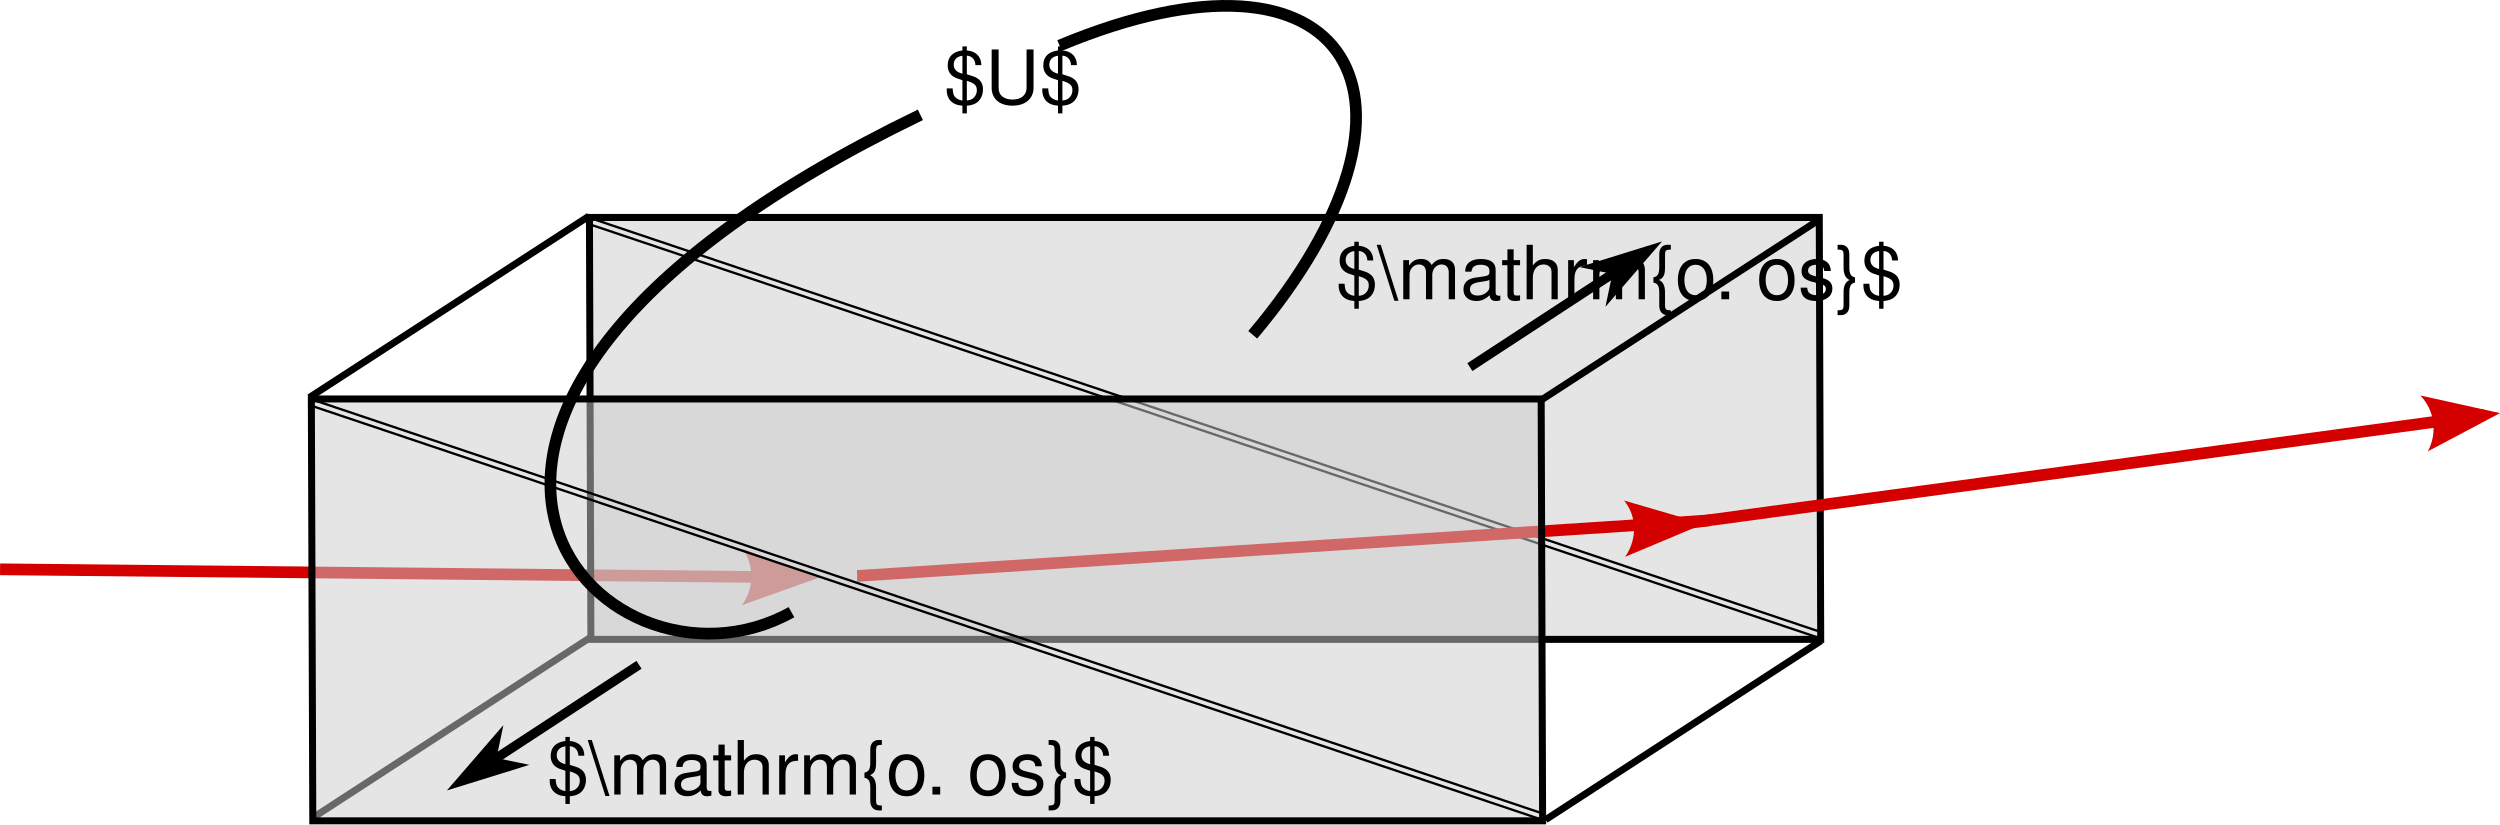
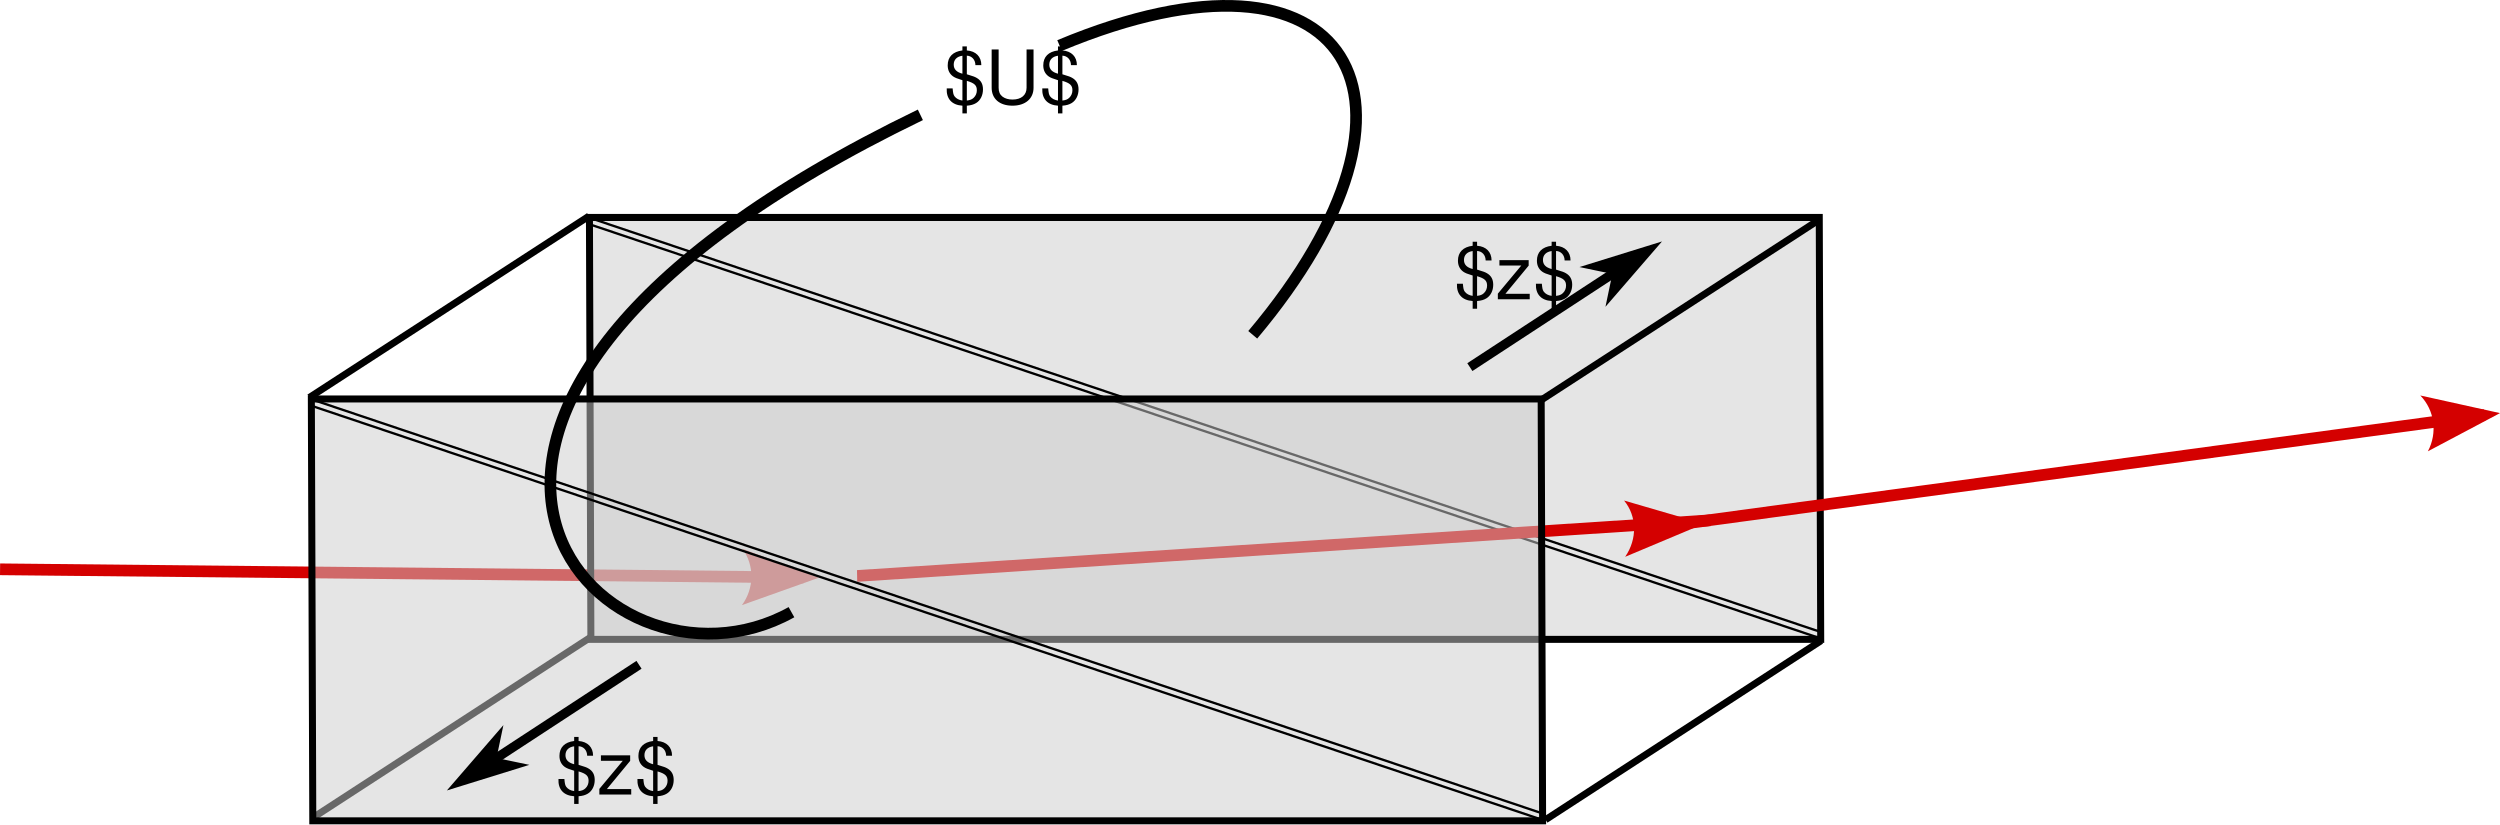
- <svg xmlns="http://www.w3.org/2000/svg" xmlns:ns1="http://www.openswatchbook.org/uri/2009/osb" width="1069.788" height="352.745" id="svg2" version="1.1">
+ <svg xmlns="http://www.w3.org/2000/svg" xmlns:ns1="http://www.openswatchbook.org/uri/2009/osb" width="1141.107" height="376.261" id="svg2" version="1.1" viewBox="0 0 1069.788 352.745">
  <defs id="defs4">
    <linearGradient id="linearGradient3885">
      <stop id="stop3887" offset="0" style="stop-color:#828282;stop-opacity:1;" />
      <stop style="stop-color:#a3a3a3;stop-opacity:1;" offset="0.25" id="stop3893" />
      <stop style="stop-color:#c1c1c1;stop-opacity:1;" offset="0.5" id="stop3891" />
      <stop id="stop3889" offset="1" style="stop-color:#e0e0e0;stop-opacity:1;" />
    </linearGradient>
    <linearGradient id="linearGradient3875">
      <stop style="stop-color:#9c9c9c;stop-opacity:1;" offset="0" id="stop3877" />
      <stop style="stop-color:#e0e0e0;stop-opacity:1;" offset="1" id="stop3879" />
    </linearGradient>
    <linearGradient id="linearGradient7780" ns1:paint="solid">
      <stop style="stop-color:#afafaf;stop-opacity:1;" offset="0" id="stop7782" />
    </linearGradient>
    <marker orient="auto" refY="0" refX="0" id="Arrow1Mend" style="overflow:visible">
-       <path id="path3883" d="M 0,0 5,-5 -12.5,0 5,5 0,0 z" style="fill-rule:evenodd;stroke:#000000;stroke-width:1pt" transform="matrix(-0.4,0,0,-0.4,-4,0)" />
+       <path id="path3883" d="M 0,0 5,-5 -12.5,0 5,5 Z" style="fill-rule:evenodd;stroke:#000000;stroke-width:1pt" transform="matrix(-0.4,0,0,-0.4,-4,0)" />
    </marker>
    <marker orient="auto" refY="0" refX="0" id="Arrow1Mstart" style="overflow:visible">
-       <path id="path3880" d="M 0,0 5,-5 -12.5,0 5,5 0,0 z" style="fill-rule:evenodd;stroke:#000000;stroke-width:1pt" transform="matrix(0.4,0,0,0.4,4,0)" />
+       <path id="path3880" d="M 0,0 5,-5 -12.5,0 5,5 Z" style="fill-rule:evenodd;stroke:#000000;stroke-width:1pt" transform="matrix(0.4,0,0,0.4,4,0)" />
    </marker>
    <marker orient="auto" refY="0" refX="0" id="Arrow1Sstart" style="overflow:visible">
-       <path id="path3886" d="M 0,0 5,-5 -12.5,0 5,5 0,0 z" style="fill-rule:evenodd;stroke:#000000;stroke-width:1pt" transform="matrix(0.2,0,0,0.2,1.2,0)" />
+       <path id="path3886" d="M 0,0 5,-5 -12.5,0 5,5 Z" style="fill-rule:evenodd;stroke:#000000;stroke-width:1pt" transform="matrix(0.2,0,0,0.2,1.2,0)" />
    </marker>
    <marker orient="auto" refY="0" refX="0" id="Arrow2Mend" style="overflow:visible">
-       <path id="path3999" style="fill-rule:evenodd;stroke-width:0.625;stroke-linejoin:round" d="M 8.719,4.034 -2.207,0.016 8.719,-4.002 c -1.745,2.372 -1.735,5.617 -6e-7,8.035 z" transform="scale(-0.6,-0.6)" />
+       <path id="path3999" style="fill-rule:evenodd;stroke-width:0.625;stroke-linejoin:round" d="M 8.719,4.034 -2.207,0.016 8.719,-4.002 c -1.745,2.372 -1.735,5.617 -6e-7,8.035 z" transform="scale(-0.6)" />
    </marker>
    <marker orient="auto" refY="0" refX="0" id="Arrow1Mstart-3" style="overflow:visible">
-       <path id="path3880-6" d="M 0,0 5,-5 -12.5,0 5,5 0,0 z" style="fill-rule:evenodd;stroke:#000000;stroke-width:1pt" transform="matrix(0.4,0,0,0.4,4,0)" />
+       <path id="path3880-6" d="M 0,0 5,-5 -12.5,0 5,5 Z" style="fill-rule:evenodd;stroke:#000000;stroke-width:1pt" transform="matrix(0.4,0,0,0.4,4,0)" />
    </marker>
    <marker orient="auto" refY="0" refX="0" id="Arrow1Mend-7" style="overflow:visible">
-       <path id="path3883-5" d="M 0,0 5,-5 -12.5,0 5,5 0,0 z" style="fill-rule:evenodd;stroke:#000000;stroke-width:1pt" transform="matrix(-0.4,0,0,-0.4,-4,0)" />
+       <path id="path3883-5" d="M 0,0 5,-5 -12.5,0 5,5 Z" style="fill-rule:evenodd;stroke:#000000;stroke-width:1pt" transform="matrix(-0.4,0,0,-0.4,-4,0)" />
    </marker>
    <marker orient="auto" refY="0" refX="0" id="Arrow2Mend-3" style="overflow:visible">
-       <path id="path3999-6" style="fill-rule:evenodd;stroke-width:0.625;stroke-linejoin:round" d="M 8.719,4.034 -2.207,0.016 8.719,-4.002 c -1.745,2.372 -1.735,5.617 -6e-7,8.035 z" transform="scale(-0.6,-0.6)" />
+       <path id="path3999-6" style="fill-rule:evenodd;stroke-width:0.625;stroke-linejoin:round" d="M 8.719,4.034 -2.207,0.016 8.719,-4.002 c -1.745,2.372 -1.735,5.617 -6e-7,8.035 z" transform="scale(-0.6)" />
    </marker>
    <marker orient="auto" refY="0" refX="0" id="Arrow2Mend-35" style="overflow:visible">
-       <path id="path3999-62" style="fill-rule:evenodd;stroke-width:0.625;stroke-linejoin:round" d="M 8.719,4.034 -2.207,0.016 8.719,-4.002 c -1.745,2.372 -1.735,5.617 -6e-7,8.035 z" transform="scale(-0.6,-0.6)" />
+       <path id="path3999-62" style="fill-rule:evenodd;stroke-width:0.625;stroke-linejoin:round" d="M 8.719,4.034 -2.207,0.016 8.719,-4.002 c -1.745,2.372 -1.735,5.617 -6e-7,8.035 z" transform="scale(-0.6)" />
    </marker>
    <marker orient="auto" refY="0" refX="0" id="Arrow2Mend-2" style="overflow:visible">
-       <path id="path3999-7" style="fill-rule:evenodd;stroke-width:0.625;stroke-linejoin:round" d="M 8.719,4.034 -2.207,0.016 8.719,-4.002 c -1.745,2.372 -1.735,5.617 -6e-7,8.035 z" transform="scale(-0.6,-0.6)" />
+       <path id="path3999-7" style="fill-rule:evenodd;stroke-width:0.625;stroke-linejoin:round" d="M 8.719,4.034 -2.207,0.016 8.719,-4.002 c -1.745,2.372 -1.735,5.617 -6e-7,8.035 z" transform="scale(-0.6)" />
    </marker>
    <marker orient="auto" refY="0" refX="0" id="Arrow1Mstart-3-9" style="overflow:visible">
-       <path id="path3880-6-3" d="M 0,0 5,-5 -12.5,0 5,5 0,0 z" style="fill-rule:evenodd;stroke:#000000;stroke-width:1pt" transform="matrix(0.4,0,0,0.4,4,0)" />
+       <path id="path3880-6-3" d="M 0,0 5,-5 -12.5,0 5,5 Z" style="fill-rule:evenodd;stroke:#000000;stroke-width:1pt" transform="matrix(0.4,0,0,0.4,4,0)" />
    </marker>
    <marker orient="auto" refY="0" refX="0" id="Arrow1Mend-7-6" style="overflow:visible">
-       <path id="path3883-5-0" d="M 0,0 5,-5 -12.5,0 5,5 0,0 z" style="fill-rule:evenodd;stroke:#000000;stroke-width:1pt" transform="matrix(-0.4,0,0,-0.4,-4,0)" />
+       <path id="path3883-5-0" d="M 0,0 5,-5 -12.5,0 5,5 Z" style="fill-rule:evenodd;stroke:#000000;stroke-width:1pt" transform="matrix(-0.4,0,0,-0.4,-4,0)" />
    </marker>
    <marker orient="auto" refY="0" refX="0" id="Arrow1Mstart-3-1" style="overflow:visible">
-       <path id="path3880-6-9" d="M 0,0 5,-5 -12.5,0 5,5 0,0 z" style="fill-rule:evenodd;stroke:#000000;stroke-width:1pt" transform="matrix(0.4,0,0,0.4,4,0)" />
+       <path id="path3880-6-9" d="M 0,0 5,-5 -12.5,0 5,5 Z" style="fill-rule:evenodd;stroke:#000000;stroke-width:1pt" transform="matrix(0.4,0,0,0.4,4,0)" />
    </marker>
  </defs>
  <g id="layer1" transform="translate(372.4312,-255.2174)">
-     <g id="g3897" transform="matrix(1,0,0,-1,-142.8985,1206.354)" style="fill:#d40000">
-       <g transform="matrix(0.909709,0.4152463,-0.4152463,0.909709,-167.2356,-98.22966)" style="fill:#d40000" id="g4412-7">
-         <g id="g7794" style="fill:#d40000">
-           <path d="m 560.377,613.092 34.795,-2.998 -24.563,24.826 c 1.721,-8.666 -2.439,-17.469 -10.232,-21.827 z" style="fill:#d40000;fill-rule:evenodd;stroke-width:0.625;stroke-linejoin:round" id="path4418-8" />
-           <path style="font-size:medium;font-style:normal;font-variant:normal;font-weight:normal;font-stretch:normal;text-indent:0;text-align:start;text-decoration:none;line-height:normal;letter-spacing:normal;word-spacing:normal;text-transform:none;direction:ltr;block-progression:tb;writing-mode:lr-tb;text-anchor:start;baseline-shift:baseline;color:#000000;fill:#d40000;fill-opacity:1;fill-rule:nonzero;stroke:none;stroke-width:5;marker:none;visibility:visible;display:inline;overflow:visible;enable-background:accumulate;font-family:Sans;-inkscape-font-specification:Sans" d="M 588.125,610.688 276.875,756.594 279,761.125 590.25,615.219 588.125,610.688 z" id="path3964-8" />
+     <g id="g236">
+       <g style="fill:#d40000" transform="matrix(1,0,0,-1,-142.8985,1206.354)" id="g3897">
+         <g id="g4412-7" style="fill:#d40000" transform="rotate(24.53483,142.2603,-433.6712)">
+           <g style="fill:#d40000" id="g7794">
+             <path id="path4418-8" style="fill:#d40000;fill-rule:evenodd;stroke-width:0.625;stroke-linejoin:round" d="m 560.377,613.092 34.795,-2.998 -24.563,24.826 c 1.721,-8.666 -2.439,-17.469 -10.232,-21.827 z" />
+             <path id="path3964-8" d="M 588.125,610.688 276.875,756.594 279,761.125 590.25,615.219 Z" style="color:#000000;font-style:normal;font-variant:normal;font-weight:normal;font-stretch:normal;font-size:medium;line-height:normal;font-family:Sans;-inkscape-font-specification:Sans;text-indent:0;text-align:start;text-decoration:none;text-decoration-line:none;letter-spacing:normal;word-spacing:normal;text-transform:none;writing-mode:lr-tb;direction:ltr;baseline-shift:baseline;text-anchor:start;display:inline;overflow:visible;visibility:visible;fill:#d40000;fill-opacity:1;fill-rule:nonzero;stroke:none;stroke-width:5;marker:none;enable-background:accumulate" />
+           </g>
+         </g>
+       </g>
+       <g id="g4162-2" transform="translate(-526.4465,-1.528952)">
+         <path style="fill:none;stroke:#000000;stroke-width:3;stroke-linecap:butt;stroke-linejoin:miter;stroke-miterlimit:4;stroke-dasharray:none;stroke-opacity:1" d="m 602.392,330.839 117.922,-76.622" id="path4137-2" transform="translate(-313.4722,275.1529)" />
+         <path style="fill:none;stroke:#000000;stroke-width:3;stroke-linecap:butt;stroke-linejoin:miter;stroke-miterlimit:4;stroke-dasharray:none;stroke-opacity:1" d="m 286.393,426.842 119.672,-77.622" id="path4137-7-8" />
+       </g>
+       <g id="g4096-9" transform="translate(119.0019,-77.6608)">
+         <rect style="fill:#cccccc;fill-opacity:0.508;stroke:#000000;stroke-width:3;stroke-miterlimit:4;stroke-dasharray:none;stroke-opacity:1" id="rect3099-2-2" width="180.528" height="526.259" x="425.938" y="-285.6" transform="matrix(0.00342176,0.9999942,-1,0,0,0)" />
+         <path style="fill:none;stroke:#000000;stroke-width:1px;stroke-linecap:butt;stroke-linejoin:miter;stroke-opacity:1" d="M -238.573,426.288 287.67,603.323" id="path3975-0" />
+         <path style="fill:none;stroke:#000000;stroke-width:1px;stroke-linecap:butt;stroke-linejoin:miter;stroke-opacity:1" d="M 286.697,605.755 -239.545,428.72" id="path3975-1-2" />
+       </g>
+       <g style="fill:#d40000" transform="matrix(0.9995984,-0.02833832,-0.02833832,-0.9995984,243.8004,1194.416)" id="g3897-5">
+         <g id="g4412-7-0" style="fill:#d40000" transform="matrix(0.9415996,0.4553472,-0.4309099,0.8900128,-164.4378,-102.4233)">
+           <g style="fill:#d40000" id="g7794-3">
+             <path id="path4418-8-6" style="fill:#d40000;fill-rule:evenodd;stroke-width:0.625;stroke-linejoin:round" d="m 560.377,613.092 34.795,-2.998 -24.563,24.826 c 1.721,-8.666 -2.439,-17.469 -10.232,-21.827 z" />
+             <path id="path3964-8-1" d="M 597.223,607.828 276.875,756.594 279,761.125 599.348,612.359 Z" style="color:#000000;font-style:normal;font-variant:normal;font-weight:normal;font-stretch:normal;font-size:medium;line-height:normal;font-family:Sans;-inkscape-font-specification:Sans;text-indent:0;text-align:start;text-decoration:none;text-decoration-line:none;letter-spacing:normal;word-spacing:normal;text-transform:none;writing-mode:lr-tb;direction:ltr;baseline-shift:baseline;text-anchor:start;display:inline;overflow:visible;visibility:visible;fill:#d40000;fill-opacity:1;fill-rule:nonzero;stroke:none;stroke-width:5;marker:none;enable-background:accumulate" />
+           </g>
+         </g>
+       </g>
+       <rect transform="matrix(0.00342176,0.9999942,-1,0,0,0)" y="-285.6" x="425.938" height="526.259" width="180.528" id="rect3099-2" style="fill:#cccccc;fill-opacity:0.508;stroke:#000000;stroke-width:3;stroke-miterlimit:4;stroke-dasharray:none;stroke-opacity:1" />
+       <path id="path3975" d="M -238.573,426.288 287.67,603.323" style="fill:none;stroke:#000000;stroke-width:1px;stroke-linecap:butt;stroke-linejoin:miter;stroke-opacity:1" />
+       <path id="path3975-1" d="M 286.697,605.755 -239.545,428.72" style="fill:none;stroke:#000000;stroke-width:1px;stroke-linecap:butt;stroke-linejoin:miter;stroke-opacity:1" />
+       <path id="path3019-5-1-7" d="m 332.164,362.848 -75.62,49.465" style="fill:#ff7f2a;stroke:#000000;stroke-width:4;stroke-linecap:butt;stroke-linejoin:miter;stroke-miterlimit:4;stroke-dasharray:none;stroke-opacity:1;marker-start:url(#Arrow1Mstart-3);marker-end:none" />
+       <path id="path3019-5-1" d="m -174.613,589.156 75.62,-49.465" style="fill:#ff7f2a;stroke:#000000;stroke-width:4;stroke-linecap:butt;stroke-linejoin:miter;stroke-miterlimit:4;stroke-dasharray:none;stroke-opacity:1;marker-start:url(#Arrow1Mstart-3);marker-end:none" />
+       <g id="g202">
+         <g id="g4162">
+           <path transform="translate(-313.4722,275.1529)" id="path4137" d="m 602.392,330.839 117.922,-76.622" style="fill:none;stroke:#000000;stroke-width:3;stroke-linecap:butt;stroke-linejoin:miter;stroke-miterlimit:4;stroke-dasharray:none;stroke-opacity:1" />
+           <path id="path4137-7" d="m 286.393,426.842 119.672,-77.622" style="fill:none;stroke:#000000;stroke-width:3;stroke-linecap:butt;stroke-linejoin:miter;stroke-miterlimit:4;stroke-dasharray:none;stroke-opacity:1" />
+         </g>
+         <path style="fill:none;stroke:#000000;stroke-width:5;stroke-linecap:butt;stroke-linejoin:miter;stroke-miterlimit:4;stroke-dasharray:none;stroke-opacity:1" d="M -33.755,517.178 C -114.944,562.494 -242.403,432.022 21.409,304.358 m 59.552,-29.64 c 124.845,-52.073 167.664,22.949 82.671,123.764" id="path3079" />
+       </g>
+       <g style="fill:#d40000" transform="matrix(0.9895203,-0.1443936,-0.1443936,-0.9895203,679.4069,1145.987)" id="g3897-0">
+         <g id="g4412-7-6" style="fill:#d40000" transform="rotate(24.53483,142.2603,-433.6712)">
+           <g style="fill:#d40000" id="g7794-32">
+             <path id="path4418-8-0" style="fill:#d40000;fill-rule:evenodd;stroke-width:0.625;stroke-linejoin:round" d="m 560.377,613.092 34.795,-2.998 -24.563,24.826 c 1.721,-8.666 -2.439,-17.469 -10.232,-21.827 z" />
+             <path id="path3964-8-6" d="M 588.125,610.688 276.875,756.594 279,761.125 590.25,615.219 Z" style="color:#000000;font-style:normal;font-variant:normal;font-weight:normal;font-stretch:normal;font-size:medium;line-height:normal;font-family:Sans;-inkscape-font-specification:Sans;text-indent:0;text-align:start;text-decoration:none;text-decoration-line:none;letter-spacing:normal;word-spacing:normal;text-transform:none;writing-mode:lr-tb;direction:ltr;baseline-shift:baseline;text-anchor:start;display:inline;overflow:visible;visibility:visible;fill:#d40000;fill-opacity:1;fill-rule:nonzero;stroke:none;stroke-width:5;marker:none;enable-background:accumulate" />
+           </g>
        </g>
      </g>
    </g>
-     <g transform="translate(-526.4465,-1.528952)" id="g4162-2">
-       <path transform="translate(-313.4722,275.1529)" id="path4137-2" d="m 602.392,330.839 117.922,-76.622" style="fill:none;stroke:#000000;stroke-width:3;stroke-linecap:butt;stroke-linejoin:miter;stroke-miterlimit:4;stroke-opacity:1;stroke-dasharray:none" />
-       <path id="path4137-7-8" d="m 286.393,426.842 119.672,-77.622" style="fill:none;stroke:#000000;stroke-width:3;stroke-linecap:butt;stroke-linejoin:miter;stroke-miterlimit:4;stroke-opacity:1;stroke-dasharray:none" />
-     </g>
-     <g transform="translate(119.0019,-77.6608)" id="g4096-9">
-       <rect transform="matrix(0.00342176,0.9999942,-1,0,0,0)" y="-285.6" x="425.938" height="526.259" width="180.528" id="rect3099-2-2" style="fill:#cccccc;fill-opacity:0.508;stroke:#000000;stroke-width:3;stroke-miterlimit:4;stroke-opacity:1;stroke-dasharray:none" />
-       <path id="path3975-0" d="M -238.573,426.288 287.67,603.323" style="fill:none;stroke:#000000;stroke-width:1px;stroke-linecap:butt;stroke-linejoin:miter;stroke-opacity:1" />
-       <path id="path3975-1-2" d="M 286.697,605.755 -239.545,428.72" style="fill:none;stroke:#000000;stroke-width:1px;stroke-linecap:butt;stroke-linejoin:miter;stroke-opacity:1" />
-     </g>
-     <g id="g3897-5" transform="matrix(0.9995984,-0.02833832,-0.02833832,-0.9995984,243.8004,1194.416)" style="fill:#d40000">
-       <g transform="matrix(0.9415996,0.4553472,-0.4309099,0.8900128,-164.4378,-102.4233)" style="fill:#d40000" id="g4412-7-0">
-         <g id="g7794-3" style="fill:#d40000">
-           <path d="m 560.377,613.092 34.795,-2.998 -24.563,24.826 c 1.721,-8.666 -2.439,-17.469 -10.232,-21.827 z" style="fill:#d40000;fill-rule:evenodd;stroke-width:0.625;stroke-linejoin:round" id="path4418-8-6" />
-           <path style="font-size:medium;font-style:normal;font-variant:normal;font-weight:normal;font-stretch:normal;text-indent:0;text-align:start;text-decoration:none;line-height:normal;letter-spacing:normal;word-spacing:normal;text-transform:none;direction:ltr;block-progression:tb;writing-mode:lr-tb;text-anchor:start;baseline-shift:baseline;color:#000000;fill:#d40000;fill-opacity:1;fill-rule:nonzero;stroke:none;stroke-width:5;marker:none;visibility:visible;display:inline;overflow:visible;enable-background:accumulate;font-family:Sans;-inkscape-font-specification:Sans" d="M 597.223,607.828 276.875,756.594 279,761.125 599.348,612.359 z" id="path3964-8-1" />
-         </g>
-       </g>
-     </g>
-     <rect style="fill:#cccccc;fill-opacity:0.508;stroke:#000000;stroke-width:3;stroke-miterlimit:4;stroke-opacity:1;stroke-dasharray:none" id="rect3099-2" width="180.528" height="526.259" x="425.938" y="-285.6" transform="matrix(0.00342176,0.9999942,-1,0,0,0)" />
-     <path style="fill:none;stroke:#000000;stroke-width:1px;stroke-linecap:butt;stroke-linejoin:miter;stroke-opacity:1" d="M -238.573,426.288 287.67,603.323" id="path3975" />
-     <path style="fill:none;stroke:#000000;stroke-width:1px;stroke-linecap:butt;stroke-linejoin:miter;stroke-opacity:1" d="M 286.697,605.755 -239.545,428.72" id="path3975-1" />
-     <g id="g4162">
-       <path transform="translate(-313.4722,275.1529)" id="path4137" d="m 602.392,330.839 117.922,-76.622" style="fill:none;stroke:#000000;stroke-width:3;stroke-linecap:butt;stroke-linejoin:miter;stroke-miterlimit:4;stroke-opacity:1;stroke-dasharray:none" />
-       <path id="path4137-7" d="m 286.393,426.842 119.672,-77.622" style="fill:none;stroke:#000000;stroke-width:3;stroke-linecap:butt;stroke-linejoin:miter;stroke-miterlimit:4;stroke-opacity:1;stroke-dasharray:none" />
-     </g>
-     <path style="fill:none;stroke:#000000;stroke-width:5;stroke-linecap:butt;stroke-linejoin:miter;stroke-miterlimit:4;stroke-opacity:1;stroke-dasharray:none" d="M -33.755,517.178 C -114.944,562.494 -242.403,432.022 21.409,304.358 m 59.552,-29.64 c 124.845,-52.073 167.664,22.949 82.671,123.764" id="path3079" />
-     <text xml:space="preserve" style="font-size:56px;font-style:normal;font-variant:normal;font-weight:normal;font-stretch:normal;line-height:125%;letter-spacing:0px;word-spacing:0px;fill:#000000;fill-opacity:1;stroke:none;font-family:Nimbus Sans L;-inkscape-font-specification:Sans" x="31.401" y="299.708" id="text3015-9">
-       <tspan id="tspan3017-7" x="31.401" y="299.708" style="font-size:32px">$U$</tspan>
+     <text xml:space="preserve" style="font-style:normal;font-variant:normal;font-weight:normal;font-stretch:normal;line-height:0%;font-family:'Nimbus Sans L';-inkscape-font-specification:Sans;letter-spacing:0px;word-spacing:0px;fill:#000000;fill-opacity:1;stroke:none" x="31.401" y="299.708" id="text3015-9">
+       <tspan id="tspan3017-7" x="31.401" y="299.708" style="font-size:32px;line-height:1.25">$U$</tspan>
    </text>
-     <path style="fill:#ff7f2a;stroke:#000000;stroke-width:4;stroke-linecap:butt;stroke-linejoin:miter;stroke-miterlimit:4;stroke-opacity:1;stroke-dasharray:none;marker-start:url(#Arrow1Mstart-3);marker-end:none" d="m 332.164,362.848 -75.62,49.465" id="path3019-5-1-7" />
-     <text xml:space="preserve" style="font-size:56px;font-style:normal;font-variant:normal;font-weight:normal;font-stretch:normal;line-height:125%;letter-spacing:0px;word-spacing:0px;fill:#000000;fill-opacity:1;stroke:none;font-family:Nimbus Sans L;-inkscape-font-specification:Sans" x="-138.49" y="595.208" id="text3015">
-       <tspan id="tspan3017" x="-138.49" y="595.208" style="font-size:32px">$\mathrm{o. os}$</tspan>
+     <text xml:space="preserve" style="font-style:normal;font-variant:normal;font-weight:normal;font-stretch:normal;line-height:0%;font-family:'Nimbus Sans L';-inkscape-font-specification:Sans;letter-spacing:0px;word-spacing:0px;fill:#000000;fill-opacity:1;stroke:none" x="-134.74" y="595.208" id="text3015">
+       <tspan id="tspan3017" x="-134.74" y="595.208" style="font-size:32px;line-height:1.25">$z$</tspan>
    </text>
-     <path style="fill:#ff7f2a;stroke:#000000;stroke-width:4;stroke-linecap:butt;stroke-linejoin:miter;stroke-miterlimit:4;stroke-opacity:1;stroke-dasharray:none;marker-start:url(#Arrow1Mstart-3);marker-end:none" d="m -174.613,589.156 75.62,-49.465" id="path3019-5-1" />
-     <text xml:space="preserve" style="font-size:56px;font-style:normal;font-variant:normal;font-weight:normal;font-stretch:normal;line-height:125%;letter-spacing:0px;word-spacing:0px;fill:#000000;fill-opacity:1;stroke:none;font-family:Nimbus Sans L;-inkscape-font-specification:Sans" x="199.118" y="383.29" id="text3015-8">
-       <tspan id="tspan3017-4" x="199.118" y="383.29" style="font-size:32px">$\mathrm{o. os}$</tspan>
+     <text xml:space="preserve" style="font-style:normal;font-variant:normal;font-weight:normal;font-stretch:normal;line-height:0%;font-family:'Nimbus Sans L';-inkscape-font-specification:Sans;letter-spacing:0px;word-spacing:0px;fill:#000000;fill-opacity:1;stroke:none" x="249.743" y="383.29" id="text3015-8">
+       <tspan id="tspan3017-4" x="249.743" y="383.29" style="font-size:32px;line-height:1.25">$z$</tspan>
    </text>
-     <g id="g3897-0" transform="matrix(0.9895203,-0.1443936,-0.1443936,-0.9895203,679.4069,1145.987)" style="fill:#d40000">
-       <g transform="matrix(0.909709,0.4152463,-0.4152463,0.909709,-167.2356,-98.22966)" style="fill:#d40000" id="g4412-7-6">
-         <g id="g7794-32" style="fill:#d40000">
-           <path d="m 560.377,613.092 34.795,-2.998 -24.563,24.826 c 1.721,-8.666 -2.439,-17.469 -10.232,-21.827 z" style="fill:#d40000;fill-rule:evenodd;stroke-width:0.625;stroke-linejoin:round" id="path4418-8-0" />
-           <path style="font-size:medium;font-style:normal;font-variant:normal;font-weight:normal;font-stretch:normal;text-indent:0;text-align:start;text-decoration:none;line-height:normal;letter-spacing:normal;word-spacing:normal;text-transform:none;direction:ltr;block-progression:tb;writing-mode:lr-tb;text-anchor:start;baseline-shift:baseline;color:#000000;fill:#d40000;fill-opacity:1;fill-rule:nonzero;stroke:none;stroke-width:5;marker:none;visibility:visible;display:inline;overflow:visible;enable-background:accumulate;font-family:Sans;-inkscape-font-specification:Sans" d="M 588.125,610.688 276.875,756.594 279,761.125 590.25,615.219 588.125,610.688 z" id="path3964-8-6" />
-         </g>
-       </g>
-     </g>
  </g>
</svg>
